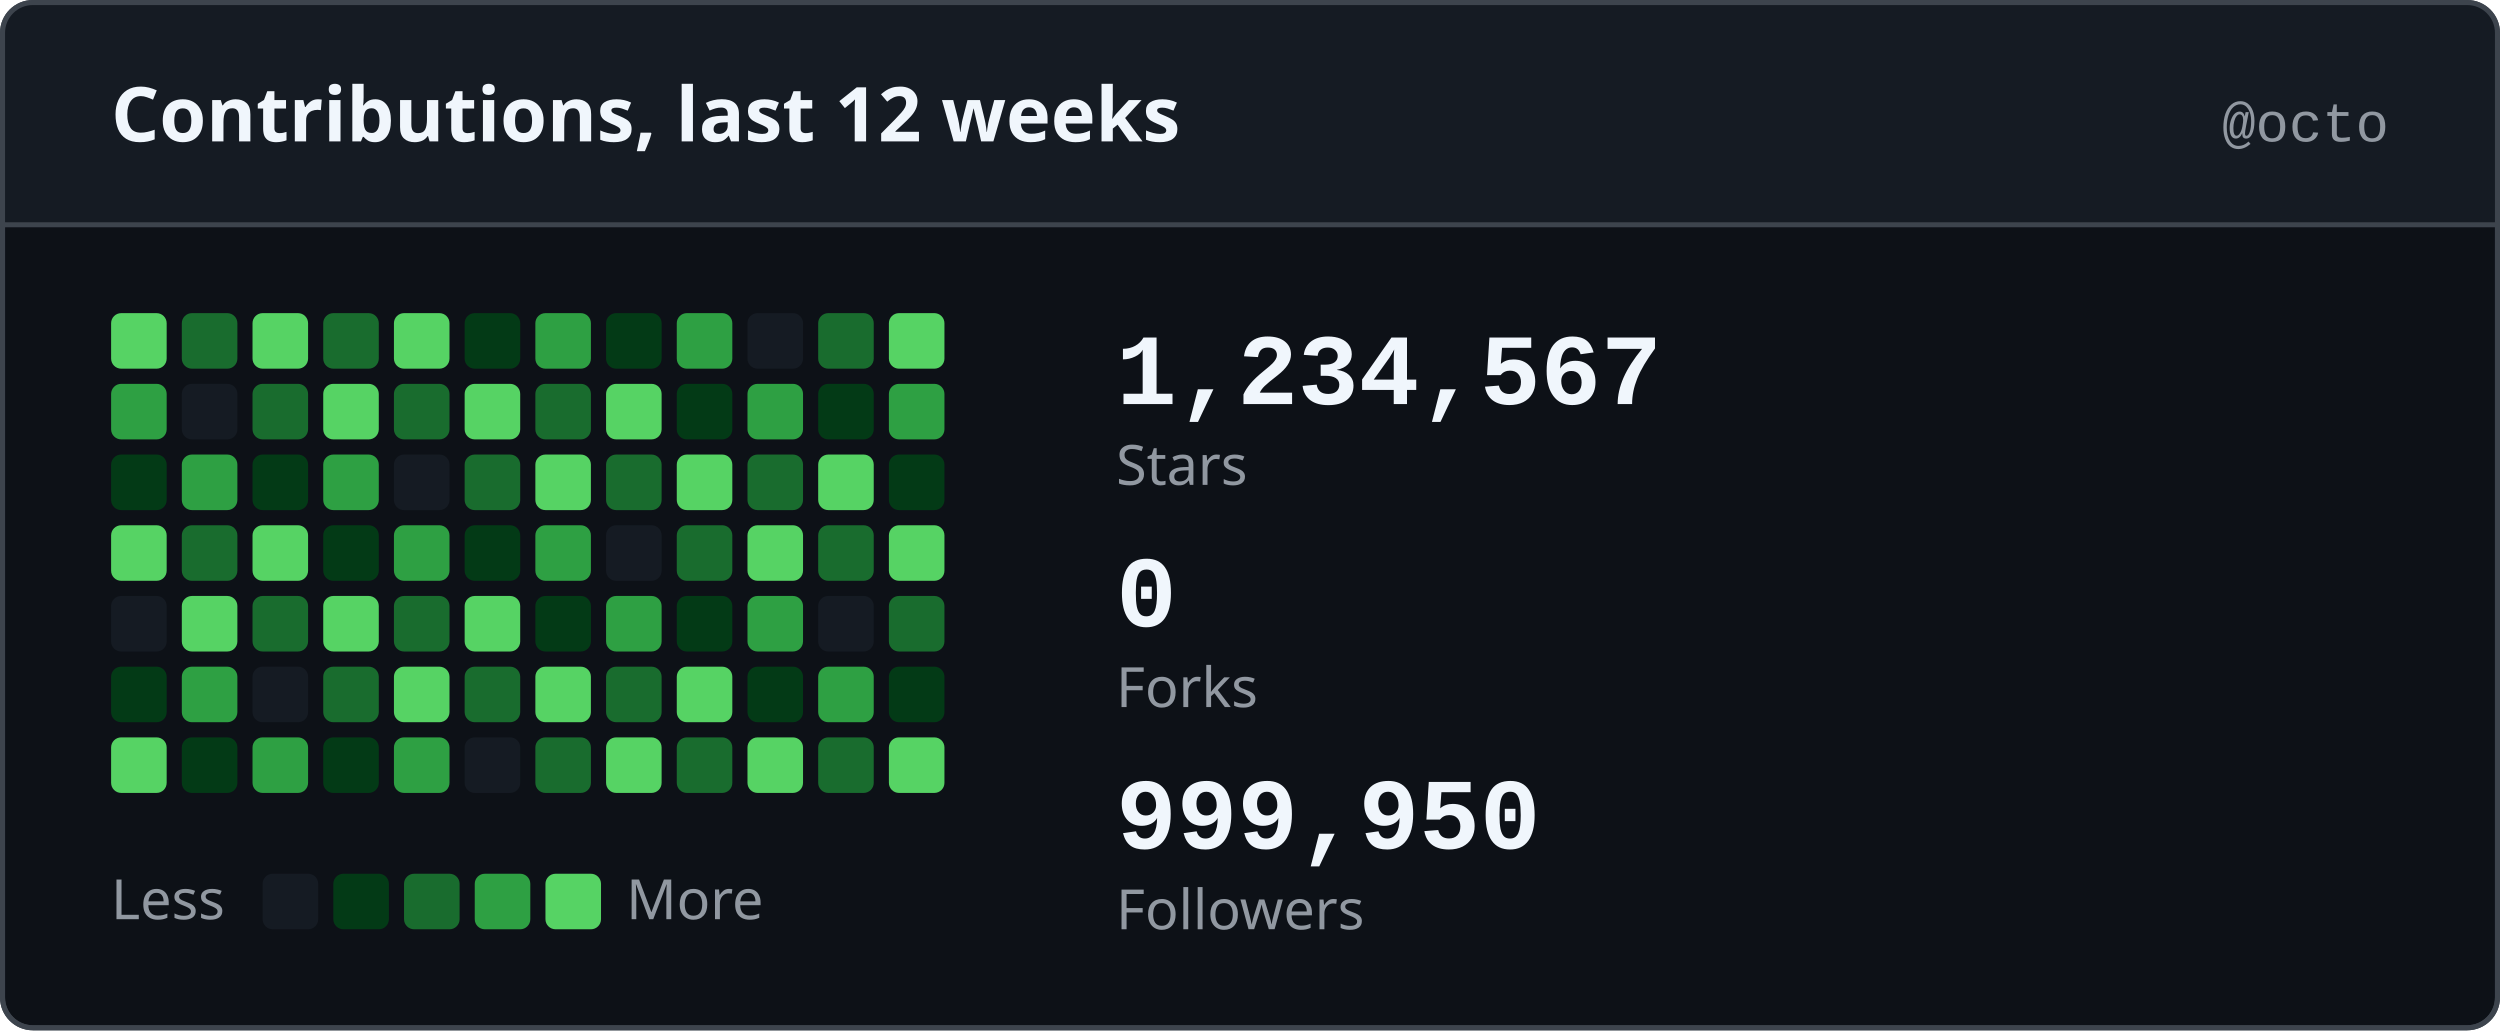
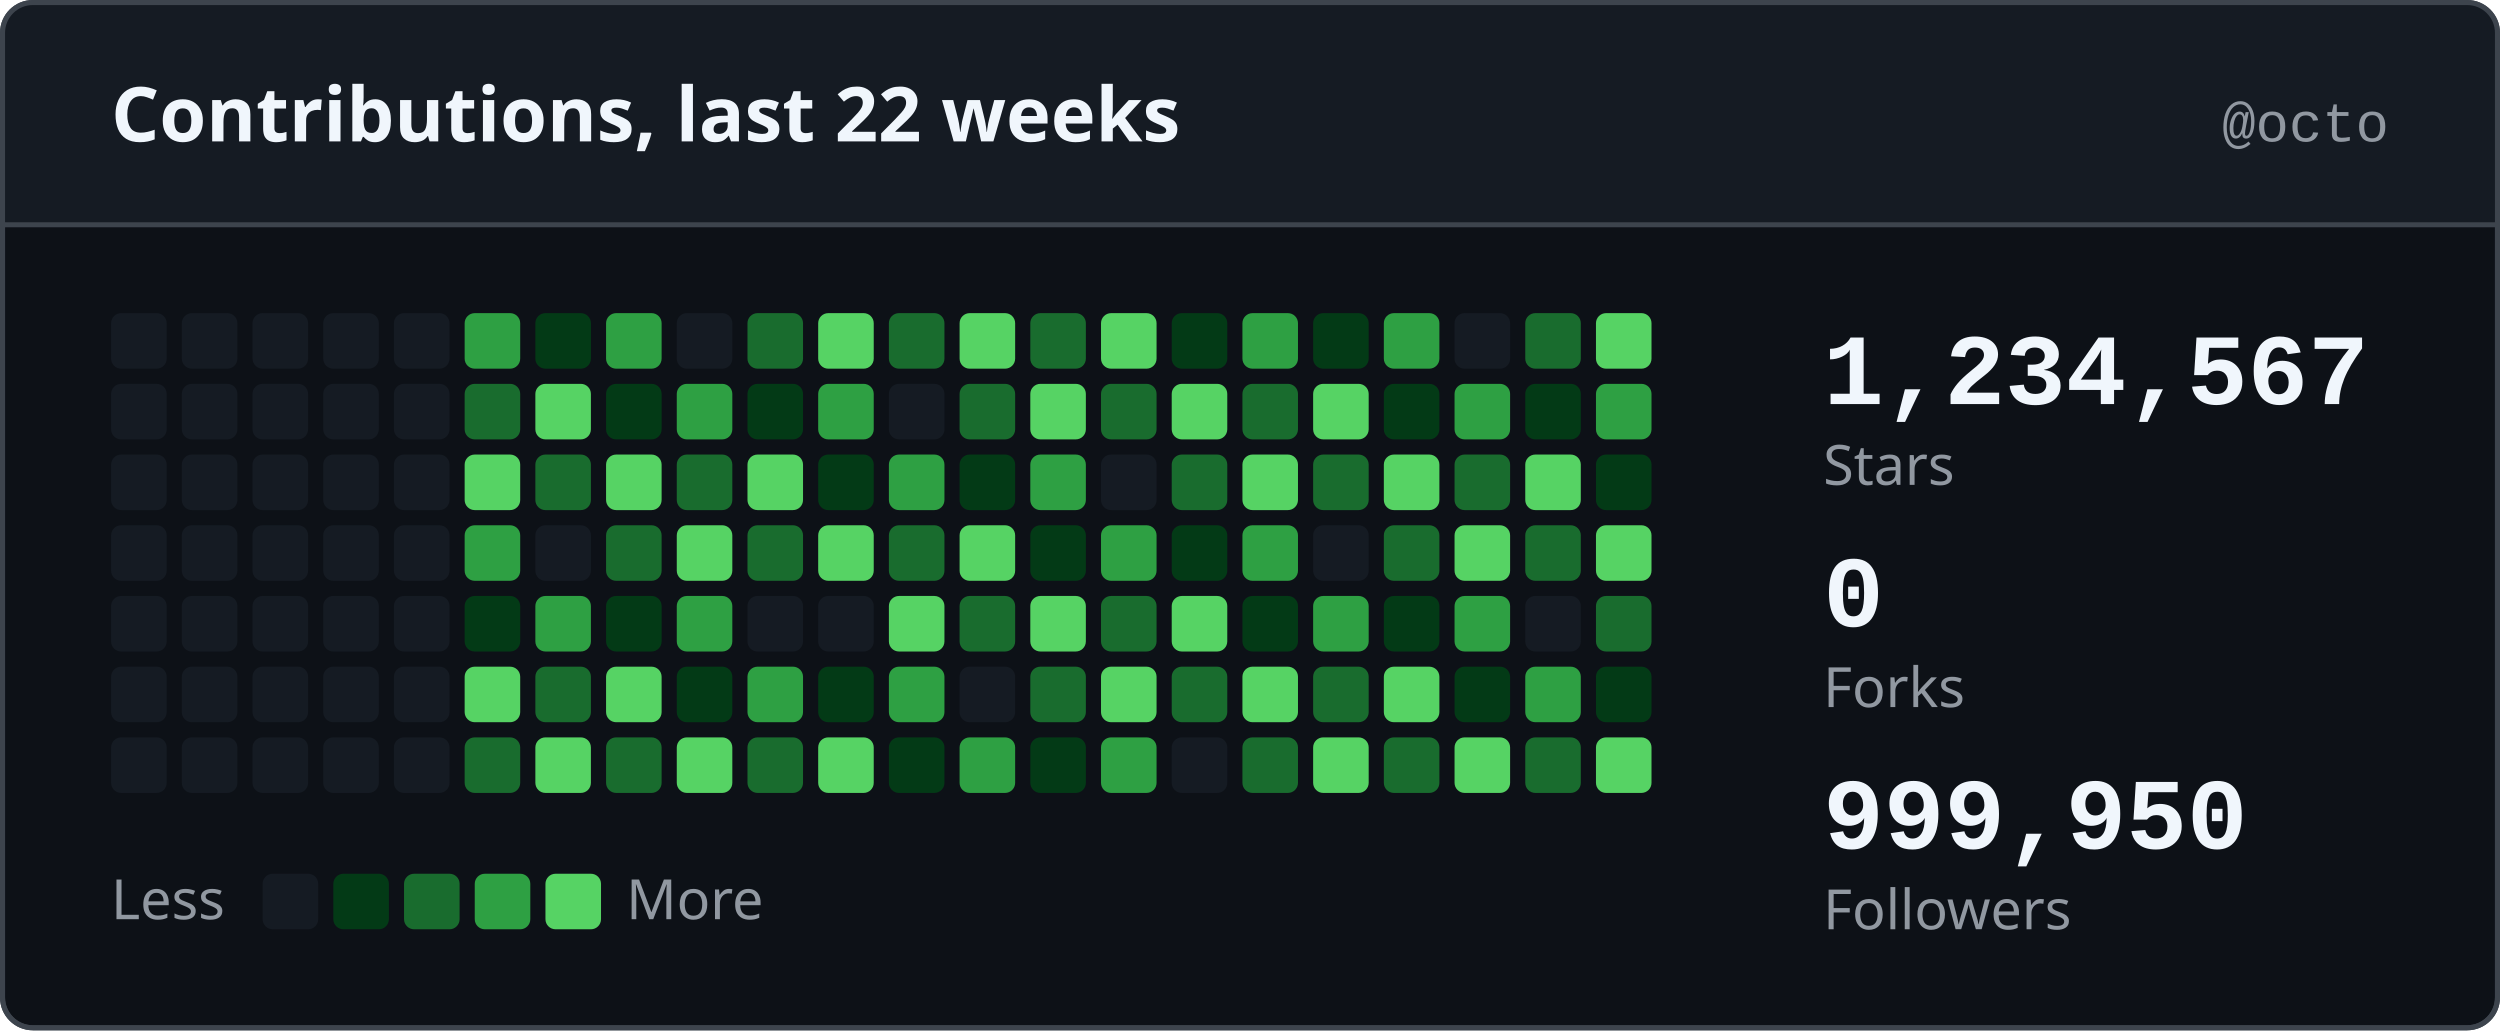
<svg xmlns="http://www.w3.org/2000/svg" width="495" height="204" viewBox="0 0 495 204" role="img" aria-labelledby="ghcTitle ghcDesc">
  <style>
.bg{fill:#0d1117;stroke:#3d444d}
.panel{fill:#151b23}
.t,.v,.big{fill:#f0f6fc}
.d,.l,.h,.s{fill:#9198a1}
.n,.c{fill:#f0f6fc}
.star,.pill-v{fill:#4493f8}
.on-accent{fill:#0d1117}
.line{stroke:#4493f8}
.area{fill:#4493f8}
.axis,.edge{stroke:#3d444d}
.track{fill:#3d444d}
.ok{fill:#3fb950}
.fg{fill:#f0f6fc}
.h0{fill:#151b23}.h1{fill:#033a16}.h2{fill:#196c2e}.h3{fill:#2ea043}.h4{fill:#56d364}
text{font-family:-apple-system,BlinkMacSystemFont,'Segoe UI','Noto Sans',Helvetica,Arial,sans-serif}
.mono{font-family:ui-monospace,SFMono-Regular,'SF Mono',Menlo,Consolas,'Liberation Mono',monospace}
.t{font-size:15px;font-weight:600}
.d{font-size:11px}
.v{font-size:22px;font-weight:600;font-family:ui-monospace,SFMono-Regular,'SF Mono',Menlo,Consolas,'Liberation Mono',monospace}
.big{font-size:20px;font-weight:600;font-family:ui-monospace,SFMono-Regular,'SF Mono',Menlo,Consolas,'Liberation Mono',monospace}
.l{font-size:11px}
.h{font-size:14px;font-weight:600}
.n{font-size:13px}
.s{font-size:11px}
.c{font-size:13px;font-weight:500;font-family:ui-monospace,SFMono-Regular,'SF Mono',Menlo,Consolas,'Liberation Mono',monospace}
.line{fill:none;stroke-width:2;stroke-linecap:round;stroke-linejoin:round}
.area{fill-opacity:0.12;stroke:none}
.axis{stroke-width:1}
.edge{fill:none;stroke-width:1}
.m0{animation:m0 1.82s ease-out 1}
@keyframes m0{0%{opacity:0}87.91%,100%{opacity:1}}
.m1{animation:m1 1.82s ease-out 1}
- @keyframes m1{0%,1.1%{opacity:0}89.01%,100%{opacity:1}}
+ @keyframes m1{0%,0.58%{opacity:0}88.49%,100%{opacity:1}}
.m2{animation:m2 1.82s ease-out 1}
- @keyframes m2{0%,2.2%{opacity:0}90.11%,100%{opacity:1}}
+ @keyframes m2{0%,1.15%{opacity:0}89.06%,100%{opacity:1}}
.m3{animation:m3 1.82s ease-out 1}
- @keyframes m3{0%,3.3%{opacity:0}91.21%,100%{opacity:1}}
+ @keyframes m3{0%,1.73%{opacity:0}89.64%,100%{opacity:1}}
.m4{animation:m4 1.82s ease-out 1}
- @keyframes m4{0%,4.4%{opacity:0}92.31%,100%{opacity:1}}
+ @keyframes m4{0%,2.3%{opacity:0}90.21%,100%{opacity:1}}
.m5{animation:m5 1.82s ease-out 1}
- @keyframes m5{0%,5.49%{opacity:0}93.41%,100%{opacity:1}}
+ @keyframes m5{0%,2.88%{opacity:0}90.79%,100%{opacity:1}}
.m6{animation:m6 1.82s ease-out 1}
- @keyframes m6{0%,6.59%{opacity:0}94.51%,100%{opacity:1}}
+ @keyframes m6{0%,3.45%{opacity:0}91.37%,100%{opacity:1}}
.m7{animation:m7 1.82s ease-out 1}
- @keyframes m7{0%,7.69%{opacity:0}95.6%,100%{opacity:1}}
+ @keyframes m7{0%,4.03%{opacity:0}91.94%,100%{opacity:1}}
.m8{animation:m8 1.82s ease-out 1}
- @keyframes m8{0%,8.79%{opacity:0}96.7%,100%{opacity:1}}
+ @keyframes m8{0%,4.6%{opacity:0}92.52%,100%{opacity:1}}
.m9{animation:m9 1.82s ease-out 1}
- @keyframes m9{0%,9.89%{opacity:0}97.8%,100%{opacity:1}}
+ @keyframes m9{0%,5.18%{opacity:0}93.09%,100%{opacity:1}}
.m10{animation:m10 1.82s ease-out 1}
- @keyframes m10{0%,10.99%{opacity:0}98.9%,100%{opacity:1}}
+ @keyframes m10{0%,5.76%{opacity:0}93.67%,100%{opacity:1}}
.m11{animation:m11 1.82s ease-out 1}
- @keyframes m11{0%,12.09%{opacity:0}100%{opacity:1}}
- @media (prefers-reduced-motion:reduce){.m0,.m1,.m2,.m3,.m4,.m5,.m6,.m7,.m8,.m9,.m10,.m11{animation:none}}
+ @keyframes m11{0%,6.33%{opacity:0}94.24%,100%{opacity:1}}
+ .m12{animation:m12 1.82s ease-out 1}
+ @keyframes m12{0%,6.91%{opacity:0}94.82%,100%{opacity:1}}
+ .m13{animation:m13 1.82s ease-out 1}
+ @keyframes m13{0%,7.48%{opacity:0}95.4%,100%{opacity:1}}
+ .m14{animation:m14 1.82s ease-out 1}
+ @keyframes m14{0%,8.06%{opacity:0}95.97%,100%{opacity:1}}
+ .m15{animation:m15 1.82s ease-out 1}
+ @keyframes m15{0%,8.63%{opacity:0}96.55%,100%{opacity:1}}
+ .m16{animation:m16 1.82s ease-out 1}
+ @keyframes m16{0%,9.21%{opacity:0}97.12%,100%{opacity:1}}
+ .m17{animation:m17 1.82s ease-out 1}
+ @keyframes m17{0%,9.79%{opacity:0}97.7%,100%{opacity:1}}
+ .m18{animation:m18 1.82s ease-out 1}
+ @keyframes m18{0%,10.36%{opacity:0}98.27%,100%{opacity:1}}
+ .m19{animation:m19 1.82s ease-out 1}
+ @keyframes m19{0%,10.94%{opacity:0}98.85%,100%{opacity:1}}
+ .m20{animation:m20 1.82s ease-out 1}
+ @keyframes m20{0%,11.51%{opacity:0}99.42%,100%{opacity:1}}
+ .m21{animation:m21 1.82s ease-out 1}
+ @keyframes m21{0%,12.09%{opacity:0}100%{opacity:1}}
+ @media (prefers-reduced-motion:reduce){.m0,.m1,.m2,.m3,.m4,.m5,.m6,.m7,.m8,.m9,.m10,.m11,.m12,.m13,.m14,.m15,.m16,.m17,.m18,.m19,.m20,.m21{animation:none}}
</style>
  <rect class="bg" x="0.5" y="0.5" width="494" height="203" rx="6" />
  <path class="panel" d="M0.5,44 V6.5 A6,6 0 0 1 6.5,0.5 H488.5 A6,6 0 0 1 494.5,6.5 V44 Z" />
  <line class="axis" x1="0.5" y1="44.5" x2="494.5" y2="44.5" />
  <rect class="edge" x="0.5" y="0.5" width="494" height="203" rx="6" />
-   <text class="t" x="22" y="28" text-anchor="start">Contributions, last 12 weeks</text>
+   <text class="t" x="22" y="28" text-anchor="start">Contributions, last 22 weeks</text>
  <text class="d mono" x="473" y="28" text-anchor="end">@octo</text>
-   <rect class="h4 m0" x="22" y="62" width="11" height="11" rx="2" />
-   <rect class="h3 m0" x="22" y="76" width="11" height="11" rx="2" />
-   <rect class="h1 m0" x="22" y="90" width="11" height="11" rx="2" />
-   <rect class="h4 m0" x="22" y="104" width="11" height="11" rx="2" />
+   <rect class="h0 m0" x="22" y="62" width="11" height="11" rx="2" />
+   <rect class="h0 m0" x="22" y="76" width="11" height="11" rx="2" />
+   <rect class="h0 m0" x="22" y="90" width="11" height="11" rx="2" />
+   <rect class="h0 m0" x="22" y="104" width="11" height="11" rx="2" />
  <rect class="h0 m0" x="22" y="118" width="11" height="11" rx="2" />
-   <rect class="h1 m0" x="22" y="132" width="11" height="11" rx="2" />
-   <rect class="h4 m0" x="22" y="146" width="11" height="11" rx="2" />
-   <rect class="h2 m1" x="36" y="62" width="11" height="11" rx="2" />
+   <rect class="h0 m0" x="22" y="132" width="11" height="11" rx="2" />
+   <rect class="h0 m0" x="22" y="146" width="11" height="11" rx="2" />
+   <rect class="h0 m1" x="36" y="62" width="11" height="11" rx="2" />
  <rect class="h0 m1" x="36" y="76" width="11" height="11" rx="2" />
-   <rect class="h3 m1" x="36" y="90" width="11" height="11" rx="2" />
-   <rect class="h2 m1" x="36" y="104" width="11" height="11" rx="2" />
-   <rect class="h4 m1" x="36" y="118" width="11" height="11" rx="2" />
-   <rect class="h3 m1" x="36" y="132" width="11" height="11" rx="2" />
-   <rect class="h1 m1" x="36" y="146" width="11" height="11" rx="2" />
-   <rect class="h4 m2" x="50" y="62" width="11" height="11" rx="2" />
-   <rect class="h2 m2" x="50" y="76" width="11" height="11" rx="2" />
-   <rect class="h1 m2" x="50" y="90" width="11" height="11" rx="2" />
-   <rect class="h4 m2" x="50" y="104" width="11" height="11" rx="2" />
-   <rect class="h2 m2" x="50" y="118" width="11" height="11" rx="2" />
+   <rect class="h0 m1" x="36" y="90" width="11" height="11" rx="2" />
+   <rect class="h0 m1" x="36" y="104" width="11" height="11" rx="2" />
+   <rect class="h0 m1" x="36" y="118" width="11" height="11" rx="2" />
+   <rect class="h0 m1" x="36" y="132" width="11" height="11" rx="2" />
+   <rect class="h0 m1" x="36" y="146" width="11" height="11" rx="2" />
+   <rect class="h0 m2" x="50" y="62" width="11" height="11" rx="2" />
+   <rect class="h0 m2" x="50" y="76" width="11" height="11" rx="2" />
+   <rect class="h0 m2" x="50" y="90" width="11" height="11" rx="2" />
+   <rect class="h0 m2" x="50" y="104" width="11" height="11" rx="2" />
+   <rect class="h0 m2" x="50" y="118" width="11" height="11" rx="2" />
  <rect class="h0 m2" x="50" y="132" width="11" height="11" rx="2" />
-   <rect class="h3 m2" x="50" y="146" width="11" height="11" rx="2" />
-   <rect class="h2 m3" x="64" y="62" width="11" height="11" rx="2" />
-   <rect class="h4 m3" x="64" y="76" width="11" height="11" rx="2" />
-   <rect class="h3 m3" x="64" y="90" width="11" height="11" rx="2" />
-   <rect class="h1 m3" x="64" y="104" width="11" height="11" rx="2" />
-   <rect class="h4 m3" x="64" y="118" width="11" height="11" rx="2" />
-   <rect class="h2 m3" x="64" y="132" width="11" height="11" rx="2" />
-   <rect class="h1 m3" x="64" y="146" width="11" height="11" rx="2" />
-   <rect class="h4 m4" x="78" y="62" width="11" height="11" rx="2" />
-   <rect class="h2 m4" x="78" y="76" width="11" height="11" rx="2" />
+   <rect class="h0 m2" x="50" y="146" width="11" height="11" rx="2" />
+   <rect class="h0 m3" x="64" y="62" width="11" height="11" rx="2" />
+   <rect class="h0 m3" x="64" y="76" width="11" height="11" rx="2" />
+   <rect class="h0 m3" x="64" y="90" width="11" height="11" rx="2" />
+   <rect class="h0 m3" x="64" y="104" width="11" height="11" rx="2" />
+   <rect class="h0 m3" x="64" y="118" width="11" height="11" rx="2" />
+   <rect class="h0 m3" x="64" y="132" width="11" height="11" rx="2" />
+   <rect class="h0 m3" x="64" y="146" width="11" height="11" rx="2" />
+   <rect class="h0 m4" x="78" y="62" width="11" height="11" rx="2" />
+   <rect class="h0 m4" x="78" y="76" width="11" height="11" rx="2" />
  <rect class="h0 m4" x="78" y="90" width="11" height="11" rx="2" />
-   <rect class="h3 m4" x="78" y="104" width="11" height="11" rx="2" />
-   <rect class="h2 m4" x="78" y="118" width="11" height="11" rx="2" />
-   <rect class="h4 m4" x="78" y="132" width="11" height="11" rx="2" />
-   <rect class="h3 m4" x="78" y="146" width="11" height="11" rx="2" />
-   <rect class="h1 m5" x="92" y="62" width="11" height="11" rx="2" />
-   <rect class="h4 m5" x="92" y="76" width="11" height="11" rx="2" />
-   <rect class="h2 m5" x="92" y="90" width="11" height="11" rx="2" />
-   <rect class="h1 m5" x="92" y="104" width="11" height="11" rx="2" />
-   <rect class="h4 m5" x="92" y="118" width="11" height="11" rx="2" />
-   <rect class="h2 m5" x="92" y="132" width="11" height="11" rx="2" />
-   <rect class="h0 m5" x="92" y="146" width="11" height="11" rx="2" />
-   <rect class="h3 m6" x="106" y="62" width="11" height="11" rx="2" />
-   <rect class="h2 m6" x="106" y="76" width="11" height="11" rx="2" />
-   <rect class="h4 m6" x="106" y="90" width="11" height="11" rx="2" />
-   <rect class="h3 m6" x="106" y="104" width="11" height="11" rx="2" />
-   <rect class="h1 m6" x="106" y="118" width="11" height="11" rx="2" />
-   <rect class="h4 m6" x="106" y="132" width="11" height="11" rx="2" />
-   <rect class="h2 m6" x="106" y="146" width="11" height="11" rx="2" />
-   <rect class="h1 m7" x="120" y="62" width="11" height="11" rx="2" />
-   <rect class="h4 m7" x="120" y="76" width="11" height="11" rx="2" />
-   <rect class="h2 m7" x="120" y="90" width="11" height="11" rx="2" />
-   <rect class="h0 m7" x="120" y="104" width="11" height="11" rx="2" />
-   <rect class="h3 m7" x="120" y="118" width="11" height="11" rx="2" />
-   <rect class="h2 m7" x="120" y="132" width="11" height="11" rx="2" />
-   <rect class="h4 m7" x="120" y="146" width="11" height="11" rx="2" />
-   <rect class="h3 m8" x="134" y="62" width="11" height="11" rx="2" />
-   <rect class="h1 m8" x="134" y="76" width="11" height="11" rx="2" />
-   <rect class="h4 m8" x="134" y="90" width="11" height="11" rx="2" />
-   <rect class="h2 m8" x="134" y="104" width="11" height="11" rx="2" />
-   <rect class="h1 m8" x="134" y="118" width="11" height="11" rx="2" />
-   <rect class="h4 m8" x="134" y="132" width="11" height="11" rx="2" />
-   <rect class="h2 m8" x="134" y="146" width="11" height="11" rx="2" />
-   <rect class="h0 m9" x="148" y="62" width="11" height="11" rx="2" />
-   <rect class="h3 m9" x="148" y="76" width="11" height="11" rx="2" />
-   <rect class="h2 m9" x="148" y="90" width="11" height="11" rx="2" />
-   <rect class="h4 m9" x="148" y="104" width="11" height="11" rx="2" />
-   <rect class="h3 m9" x="148" y="118" width="11" height="11" rx="2" />
-   <rect class="h1 m9" x="148" y="132" width="11" height="11" rx="2" />
-   <rect class="h4 m9" x="148" y="146" width="11" height="11" rx="2" />
-   <rect class="h2 m10" x="162" y="62" width="11" height="11" rx="2" />
-   <rect class="h1 m10" x="162" y="76" width="11" height="11" rx="2" />
-   <rect class="h4 m10" x="162" y="90" width="11" height="11" rx="2" />
-   <rect class="h2 m10" x="162" y="104" width="11" height="11" rx="2" />
+   <rect class="h0 m4" x="78" y="104" width="11" height="11" rx="2" />
+   <rect class="h0 m4" x="78" y="118" width="11" height="11" rx="2" />
+   <rect class="h0 m4" x="78" y="132" width="11" height="11" rx="2" />
+   <rect class="h0 m4" x="78" y="146" width="11" height="11" rx="2" />
+   <rect class="h3 m5" x="92" y="62" width="11" height="11" rx="2" />
+   <rect class="h2 m5" x="92" y="76" width="11" height="11" rx="2" />
+   <rect class="h4 m5" x="92" y="90" width="11" height="11" rx="2" />
+   <rect class="h3 m5" x="92" y="104" width="11" height="11" rx="2" />
+   <rect class="h1 m5" x="92" y="118" width="11" height="11" rx="2" />
+   <rect class="h4 m5" x="92" y="132" width="11" height="11" rx="2" />
+   <rect class="h2 m5" x="92" y="146" width="11" height="11" rx="2" />
+   <rect class="h1 m6" x="106" y="62" width="11" height="11" rx="2" />
+   <rect class="h4 m6" x="106" y="76" width="11" height="11" rx="2" />
+   <rect class="h2 m6" x="106" y="90" width="11" height="11" rx="2" />
+   <rect class="h0 m6" x="106" y="104" width="11" height="11" rx="2" />
+   <rect class="h3 m6" x="106" y="118" width="11" height="11" rx="2" />
+   <rect class="h2 m6" x="106" y="132" width="11" height="11" rx="2" />
+   <rect class="h4 m6" x="106" y="146" width="11" height="11" rx="2" />
+   <rect class="h3 m7" x="120" y="62" width="11" height="11" rx="2" />
+   <rect class="h1 m7" x="120" y="76" width="11" height="11" rx="2" />
+   <rect class="h4 m7" x="120" y="90" width="11" height="11" rx="2" />
+   <rect class="h2 m7" x="120" y="104" width="11" height="11" rx="2" />
+   <rect class="h1 m7" x="120" y="118" width="11" height="11" rx="2" />
+   <rect class="h4 m7" x="120" y="132" width="11" height="11" rx="2" />
+   <rect class="h2 m7" x="120" y="146" width="11" height="11" rx="2" />
+   <rect class="h0 m8" x="134" y="62" width="11" height="11" rx="2" />
+   <rect class="h3 m8" x="134" y="76" width="11" height="11" rx="2" />
+   <rect class="h2 m8" x="134" y="90" width="11" height="11" rx="2" />
+   <rect class="h4 m8" x="134" y="104" width="11" height="11" rx="2" />
+   <rect class="h3 m8" x="134" y="118" width="11" height="11" rx="2" />
+   <rect class="h1 m8" x="134" y="132" width="11" height="11" rx="2" />
+   <rect class="h4 m8" x="134" y="146" width="11" height="11" rx="2" />
+   <rect class="h2 m9" x="148" y="62" width="11" height="11" rx="2" />
+   <rect class="h1 m9" x="148" y="76" width="11" height="11" rx="2" />
+   <rect class="h4 m9" x="148" y="90" width="11" height="11" rx="2" />
+   <rect class="h2 m9" x="148" y="104" width="11" height="11" rx="2" />
+   <rect class="h0 m9" x="148" y="118" width="11" height="11" rx="2" />
+   <rect class="h3 m9" x="148" y="132" width="11" height="11" rx="2" />
+   <rect class="h2 m9" x="148" y="146" width="11" height="11" rx="2" />
+   <rect class="h4 m10" x="162" y="62" width="11" height="11" rx="2" />
+   <rect class="h3 m10" x="162" y="76" width="11" height="11" rx="2" />
+   <rect class="h1 m10" x="162" y="90" width="11" height="11" rx="2" />
+   <rect class="h4 m10" x="162" y="104" width="11" height="11" rx="2" />
  <rect class="h0 m10" x="162" y="118" width="11" height="11" rx="2" />
-   <rect class="h3 m10" x="162" y="132" width="11" height="11" rx="2" />
-   <rect class="h2 m10" x="162" y="146" width="11" height="11" rx="2" />
-   <rect class="h4 m11" x="176" y="62" width="11" height="11" rx="2" />
-   <rect class="h3 m11" x="176" y="76" width="11" height="11" rx="2" />
-   <rect class="h1 m11" x="176" y="90" width="11" height="11" rx="2" />
-   <rect class="h4 m11" x="176" y="104" width="11" height="11" rx="2" />
-   <rect class="h2 m11" x="176" y="118" width="11" height="11" rx="2" />
-   <rect class="h1 m11" x="176" y="132" width="11" height="11" rx="2" />
-   <rect class="h4 m11" x="176" y="146" width="11" height="11" rx="2" />
+   <rect class="h1 m10" x="162" y="132" width="11" height="11" rx="2" />
+   <rect class="h4 m10" x="162" y="146" width="11" height="11" rx="2" />
+   <rect class="h2 m11" x="176" y="62" width="11" height="11" rx="2" />
+   <rect class="h0 m11" x="176" y="76" width="11" height="11" rx="2" />
+   <rect class="h3 m11" x="176" y="90" width="11" height="11" rx="2" />
+   <rect class="h2 m11" x="176" y="104" width="11" height="11" rx="2" />
+   <rect class="h4 m11" x="176" y="118" width="11" height="11" rx="2" />
+   <rect class="h3 m11" x="176" y="132" width="11" height="11" rx="2" />
+   <rect class="h1 m11" x="176" y="146" width="11" height="11" rx="2" />
+   <rect class="h4 m12" x="190" y="62" width="11" height="11" rx="2" />
+   <rect class="h2 m12" x="190" y="76" width="11" height="11" rx="2" />
+   <rect class="h1 m12" x="190" y="90" width="11" height="11" rx="2" />
+   <rect class="h4 m12" x="190" y="104" width="11" height="11" rx="2" />
+   <rect class="h2 m12" x="190" y="118" width="11" height="11" rx="2" />
+   <rect class="h0 m12" x="190" y="132" width="11" height="11" rx="2" />
+   <rect class="h3 m12" x="190" y="146" width="11" height="11" rx="2" />
+   <rect class="h2 m13" x="204" y="62" width="11" height="11" rx="2" />
+   <rect class="h4 m13" x="204" y="76" width="11" height="11" rx="2" />
+   <rect class="h3 m13" x="204" y="90" width="11" height="11" rx="2" />
+   <rect class="h1 m13" x="204" y="104" width="11" height="11" rx="2" />
+   <rect class="h4 m13" x="204" y="118" width="11" height="11" rx="2" />
+   <rect class="h2 m13" x="204" y="132" width="11" height="11" rx="2" />
+   <rect class="h1 m13" x="204" y="146" width="11" height="11" rx="2" />
+   <rect class="h4 m14" x="218" y="62" width="11" height="11" rx="2" />
+   <rect class="h2 m14" x="218" y="76" width="11" height="11" rx="2" />
+   <rect class="h0 m14" x="218" y="90" width="11" height="11" rx="2" />
+   <rect class="h3 m14" x="218" y="104" width="11" height="11" rx="2" />
+   <rect class="h2 m14" x="218" y="118" width="11" height="11" rx="2" />
+   <rect class="h4 m14" x="218" y="132" width="11" height="11" rx="2" />
+   <rect class="h3 m14" x="218" y="146" width="11" height="11" rx="2" />
+   <rect class="h1 m15" x="232" y="62" width="11" height="11" rx="2" />
+   <rect class="h4 m15" x="232" y="76" width="11" height="11" rx="2" />
+   <rect class="h2 m15" x="232" y="90" width="11" height="11" rx="2" />
+   <rect class="h1 m15" x="232" y="104" width="11" height="11" rx="2" />
+   <rect class="h4 m15" x="232" y="118" width="11" height="11" rx="2" />
+   <rect class="h2 m15" x="232" y="132" width="11" height="11" rx="2" />
+   <rect class="h0 m15" x="232" y="146" width="11" height="11" rx="2" />
+   <rect class="h3 m16" x="246" y="62" width="11" height="11" rx="2" />
+   <rect class="h2 m16" x="246" y="76" width="11" height="11" rx="2" />
+   <rect class="h4 m16" x="246" y="90" width="11" height="11" rx="2" />
+   <rect class="h3 m16" x="246" y="104" width="11" height="11" rx="2" />
+   <rect class="h1 m16" x="246" y="118" width="11" height="11" rx="2" />
+   <rect class="h4 m16" x="246" y="132" width="11" height="11" rx="2" />
+   <rect class="h2 m16" x="246" y="146" width="11" height="11" rx="2" />
+   <rect class="h1 m17" x="260" y="62" width="11" height="11" rx="2" />
+   <rect class="h4 m17" x="260" y="76" width="11" height="11" rx="2" />
+   <rect class="h2 m17" x="260" y="90" width="11" height="11" rx="2" />
+   <rect class="h0 m17" x="260" y="104" width="11" height="11" rx="2" />
+   <rect class="h3 m17" x="260" y="118" width="11" height="11" rx="2" />
+   <rect class="h2 m17" x="260" y="132" width="11" height="11" rx="2" />
+   <rect class="h4 m17" x="260" y="146" width="11" height="11" rx="2" />
+   <rect class="h3 m18" x="274" y="62" width="11" height="11" rx="2" />
+   <rect class="h1 m18" x="274" y="76" width="11" height="11" rx="2" />
+   <rect class="h4 m18" x="274" y="90" width="11" height="11" rx="2" />
+   <rect class="h2 m18" x="274" y="104" width="11" height="11" rx="2" />
+   <rect class="h1 m18" x="274" y="118" width="11" height="11" rx="2" />
+   <rect class="h4 m18" x="274" y="132" width="11" height="11" rx="2" />
+   <rect class="h2 m18" x="274" y="146" width="11" height="11" rx="2" />
+   <rect class="h0 m19" x="288" y="62" width="11" height="11" rx="2" />
+   <rect class="h3 m19" x="288" y="76" width="11" height="11" rx="2" />
+   <rect class="h2 m19" x="288" y="90" width="11" height="11" rx="2" />
+   <rect class="h4 m19" x="288" y="104" width="11" height="11" rx="2" />
+   <rect class="h3 m19" x="288" y="118" width="11" height="11" rx="2" />
+   <rect class="h1 m19" x="288" y="132" width="11" height="11" rx="2" />
+   <rect class="h4 m19" x="288" y="146" width="11" height="11" rx="2" />
+   <rect class="h2 m20" x="302" y="62" width="11" height="11" rx="2" />
+   <rect class="h1 m20" x="302" y="76" width="11" height="11" rx="2" />
+   <rect class="h4 m20" x="302" y="90" width="11" height="11" rx="2" />
+   <rect class="h2 m20" x="302" y="104" width="11" height="11" rx="2" />
+   <rect class="h0 m20" x="302" y="118" width="11" height="11" rx="2" />
+   <rect class="h3 m20" x="302" y="132" width="11" height="11" rx="2" />
+   <rect class="h2 m20" x="302" y="146" width="11" height="11" rx="2" />
+   <rect class="h4 m21" x="316" y="62" width="11" height="11" rx="2" />
+   <rect class="h3 m21" x="316" y="76" width="11" height="11" rx="2" />
+   <rect class="h1 m21" x="316" y="90" width="11" height="11" rx="2" />
+   <rect class="h4 m21" x="316" y="104" width="11" height="11" rx="2" />
+   <rect class="h2 m21" x="316" y="118" width="11" height="11" rx="2" />
+   <rect class="h1 m21" x="316" y="132" width="11" height="11" rx="2" />
+   <rect class="h4 m21" x="316" y="146" width="11" height="11" rx="2" />
  <text class="s" x="22" y="182" text-anchor="start">Less</text>
  <rect class="h0" x="52" y="173" width="11" height="11" rx="2" />
  <rect class="h1" x="66" y="173" width="11" height="11" rx="2" />
  <rect class="h2" x="80" y="173" width="11" height="11" rx="2" />
  <rect class="h3" x="94" y="173" width="11" height="11" rx="2" />
  <rect class="h4" x="108" y="173" width="11" height="11" rx="2" />
  <text class="s" x="124" y="182" text-anchor="start">More</text>
-   <text class="big" x="221" y="80" text-anchor="start">1,234,567</text>
-   <text class="l" x="221" y="96" text-anchor="start">Stars</text>
-   <text class="big" x="221" y="124" text-anchor="start">0</text>
-   <text class="l" x="221" y="140" text-anchor="start">Forks</text>
-   <text class="big" x="221" y="168" text-anchor="start">999,950</text>
-   <text class="l" x="221" y="184" text-anchor="start">Followers</text>
+   <text class="big" x="361" y="80" text-anchor="start">1,234,567</text>
+   <text class="l" x="361" y="96" text-anchor="start">Stars</text>
+   <text class="big" x="361" y="124" text-anchor="start">0</text>
+   <text class="l" x="361" y="140" text-anchor="start">Forks</text>
+   <text class="big" x="361" y="168" text-anchor="start">999,950</text>
+   <text class="l" x="361" y="184" text-anchor="start">Followers</text>
</svg>
